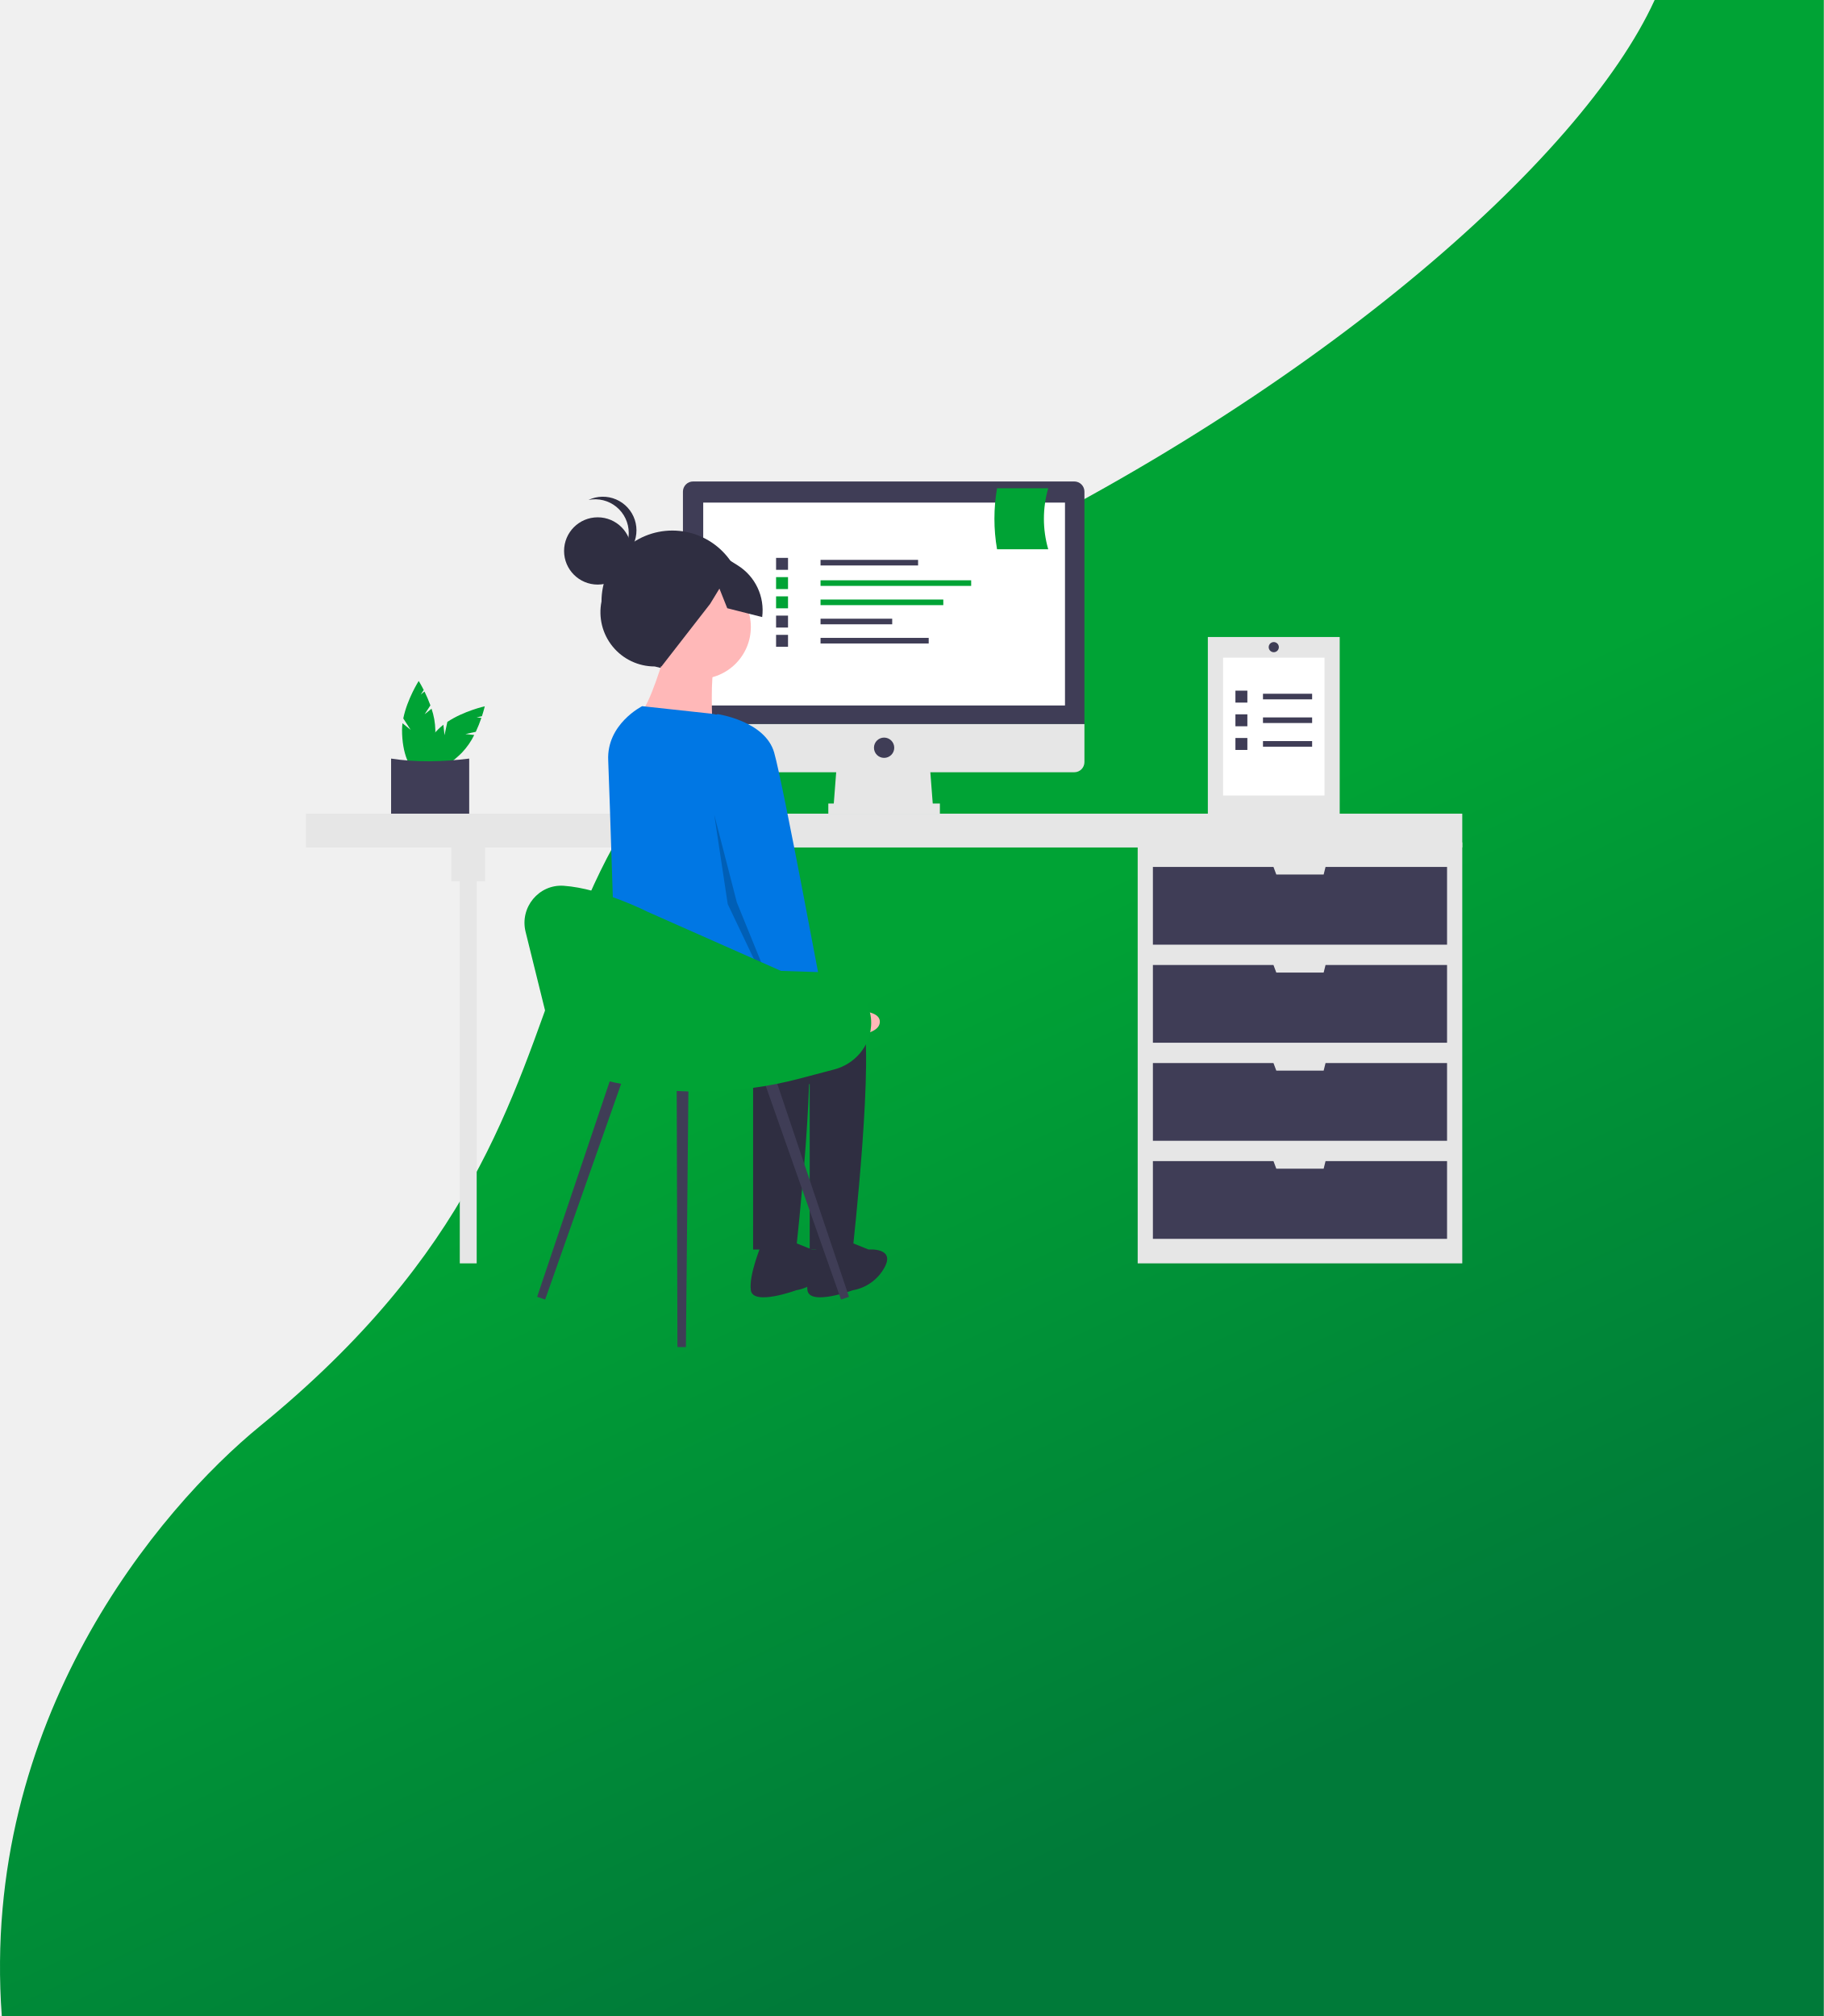
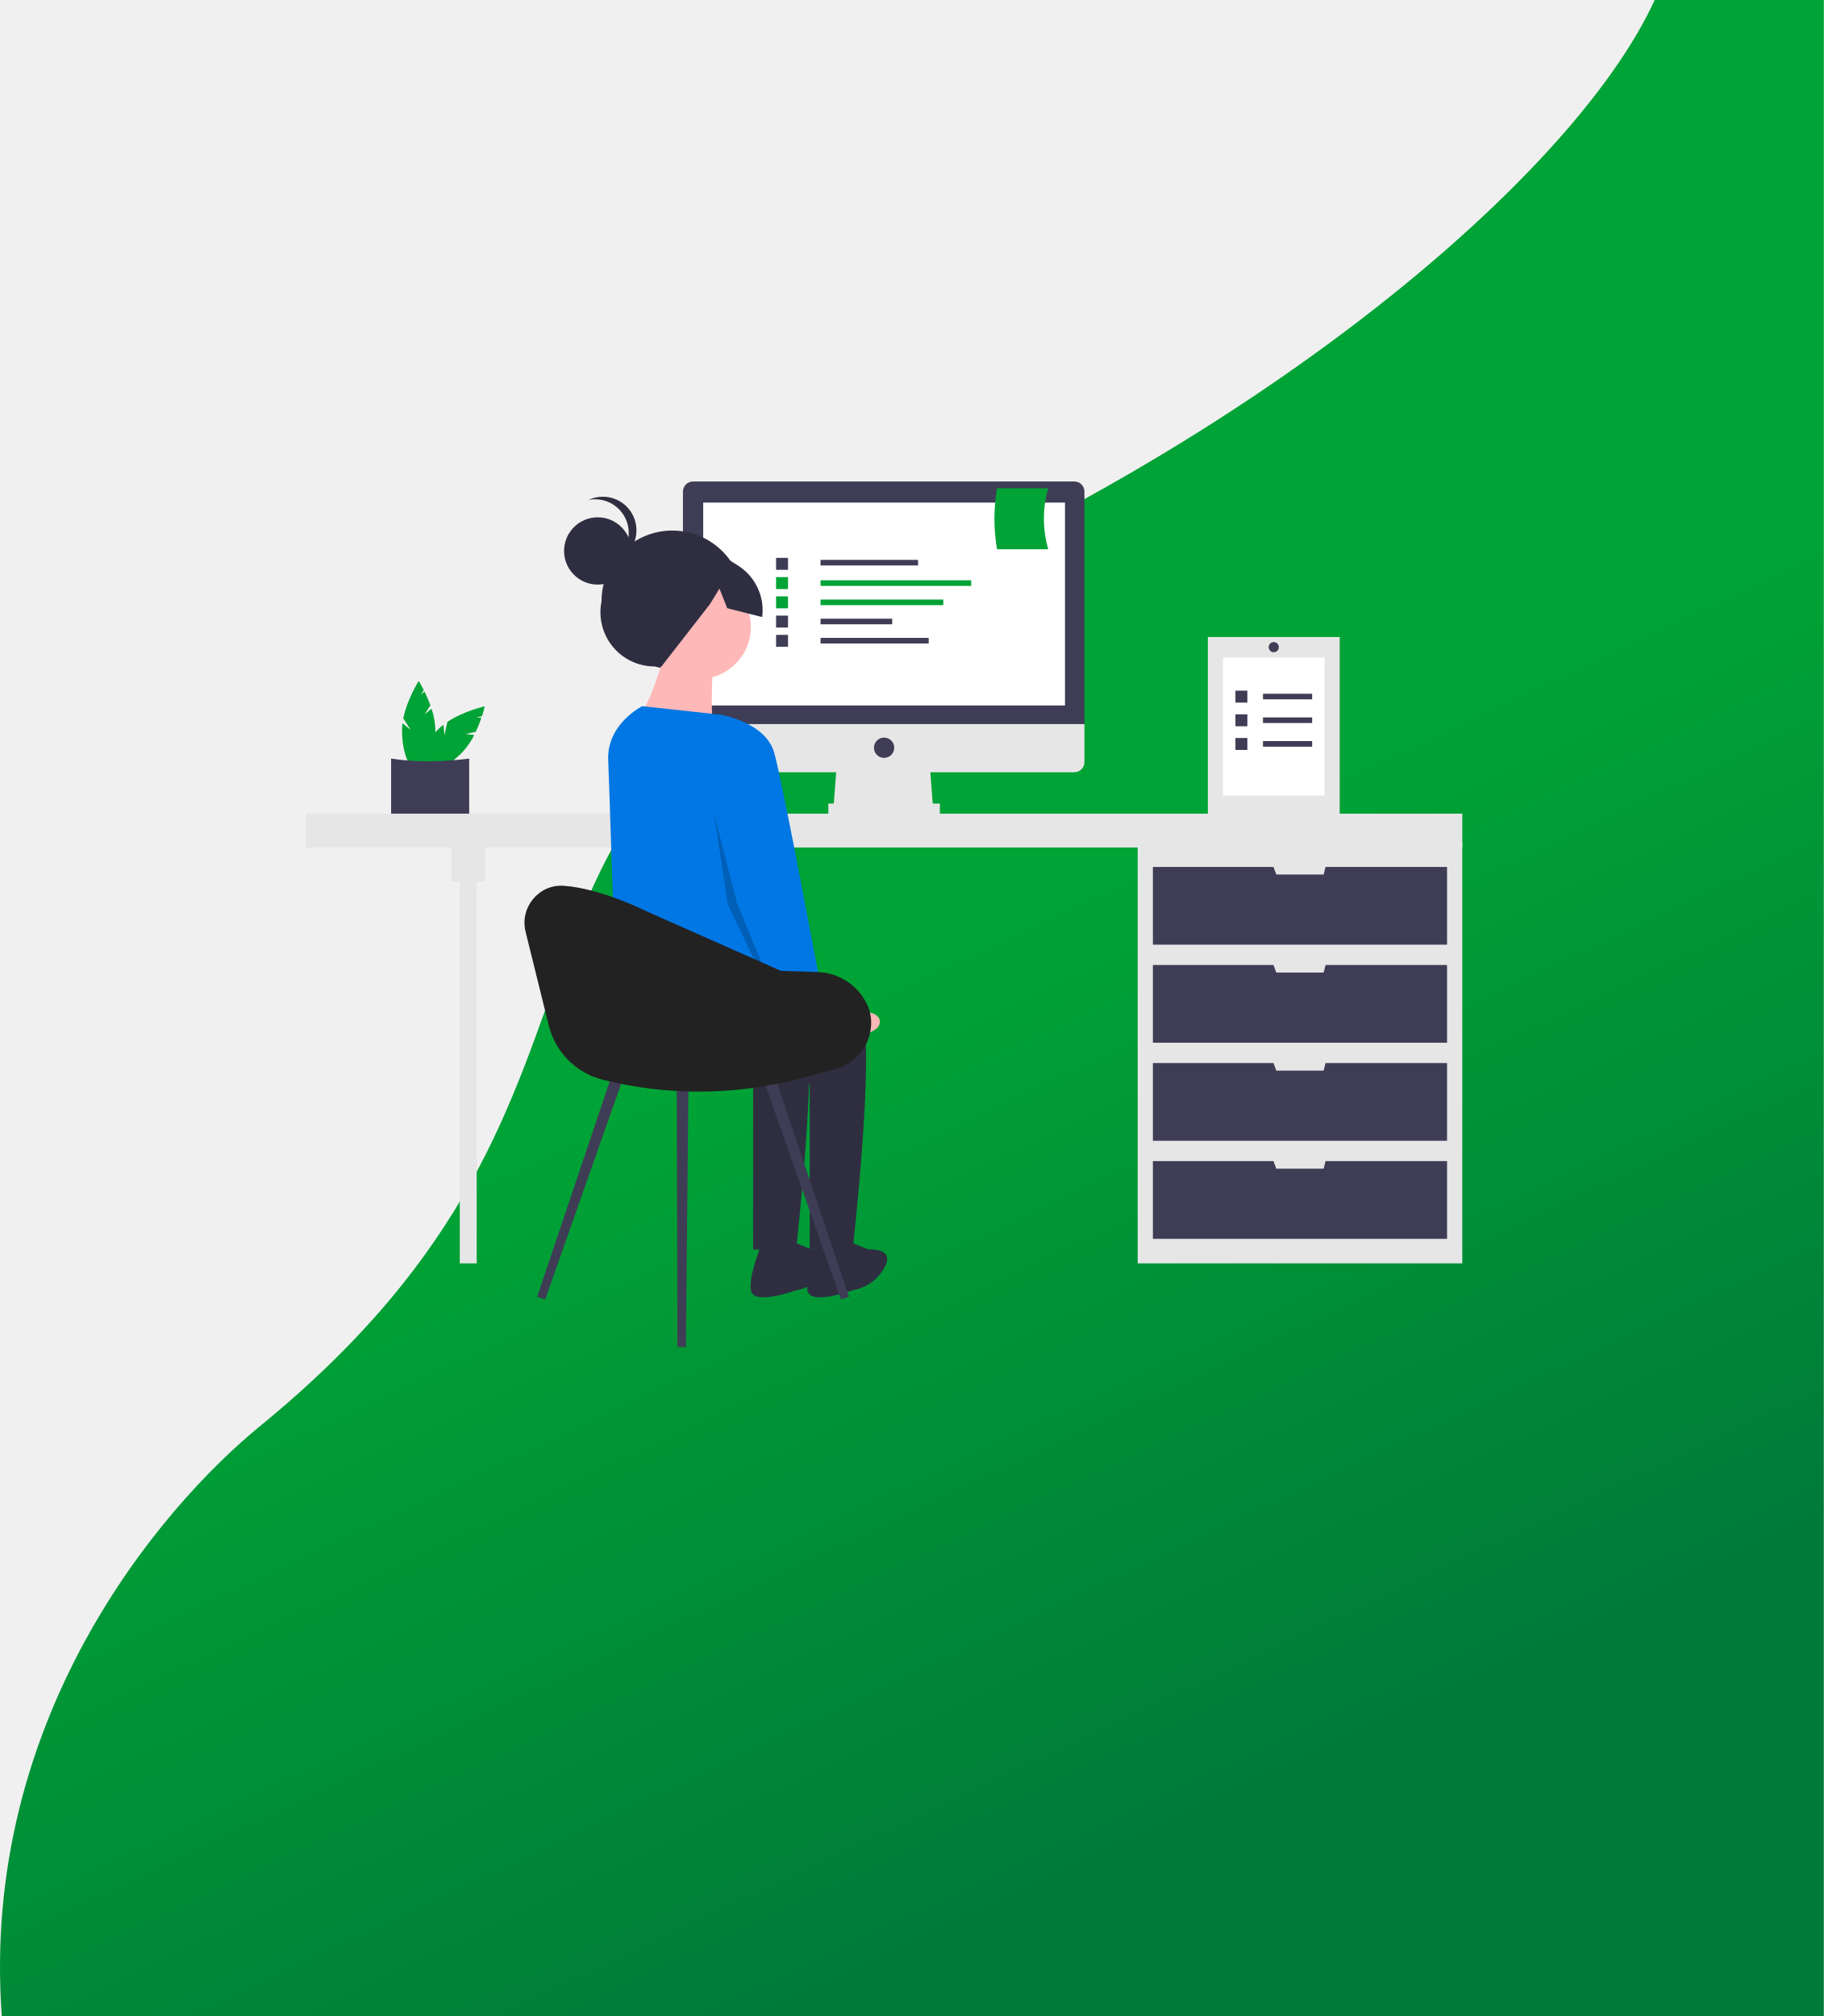
<svg xmlns="http://www.w3.org/2000/svg" width="769" height="850" viewBox="0 0 769 850" fill="none">
  <path d="M769 850H0.754C-8.332 725.327 66.91 636.19 109.789 601.158C288.335 455.285 176.119 344.24 395.553 241.776C552.985 168.263 667.082 67.132 697.673 0H769V850Z" fill="url(#paint0_linear_106_442)" />
  <path d="M179.048 301.152L181.477 297.399C180.757 295.409 179.925 293.462 178.985 291.566L177.415 292.834L178.658 290.913C177.473 288.58 176.541 287.11 176.541 287.11C176.541 287.11 171.67 294.786 170.043 302.912L173.159 307.729L169.709 304.942C169.586 305.889 169.523 306.842 169.52 307.797C169.52 317.422 172.663 325.224 176.541 325.224C180.418 325.224 183.562 317.422 183.562 307.797C183.489 304.735 182.947 301.702 181.956 298.804L179.048 301.152Z" fill="#00A335" />
  <path d="M196.239 309.496L200.61 308.559C201.508 306.643 202.297 304.678 202.973 302.673L200.965 302.46L203.204 301.98C204.015 299.493 204.395 297.794 204.395 297.794C204.395 297.794 195.523 299.777 188.626 304.373L187.424 309.982L186.955 305.572C186.199 306.155 185.48 306.784 184.803 307.457C177.997 314.263 174.702 322.003 177.444 324.744C180.186 327.486 187.926 324.192 194.732 317.386C196.846 315.17 198.607 312.642 199.955 309.892L196.239 309.496Z" fill="#00A335" />
  <path d="M197.836 346.739C187.699 347.387 176.654 346.701 164.903 346.739V319.837C175.257 321.448 186.299 321.283 197.836 319.837V346.739Z" fill="#3F3D56" />
  <path d="M616.557 355.182H479.699V532.669H616.557V355.182Z" fill="#E6E6E6" />
  <path d="M200.993 364.449H193.865V532.669H200.993V364.449Z" fill="#E6E6E6" />
  <path d="M616.557 343.065H129V357.321H616.557V343.065Z" fill="#E6E6E6" />
  <path d="M204.557 357.321H190.301V371.577H204.557V357.321Z" fill="#E6E6E6" />
  <path d="M558.909 365.518L558.107 368.726H538.149L536.946 365.518H486.114V398.307H610.142V365.518H558.909Z" fill="#3F3D56" />
  <path d="M558.909 406.86L558.107 410.068H538.149L536.946 406.86H486.114V439.649H610.142V406.86H558.909Z" fill="#3F3D56" />
  <path d="M558.909 448.203L558.107 451.41H538.149L536.946 448.203H486.114V480.991H610.142V448.203H558.909Z" fill="#3F3D56" />
  <path d="M558.909 489.545L558.107 492.753H538.149L536.946 489.545H486.114V522.334H610.142V489.545H558.909Z" fill="#3F3D56" />
  <path d="M393.45 340.926H351.395L352.82 322.394H392.024L393.45 340.926Z" fill="#E6E6E6" />
  <path d="M396.301 338.788H349.256V343.065H396.301V338.788Z" fill="#E6E6E6" />
  <path d="M452.969 203H292.232C291.097 203 290.01 203.451 289.208 204.253C288.406 205.055 287.955 206.143 287.955 207.277V305.287H457.246V207.277C457.246 206.143 456.795 205.055 455.993 204.253C455.191 203.451 454.103 203 452.969 203Z" fill="#3F3D56" />
  <path d="M287.955 305.287V321.325C287.955 322.459 288.406 323.547 289.208 324.349C290.01 325.151 291.097 325.601 292.232 325.601H452.969C454.103 325.601 455.191 325.151 455.993 324.349C456.795 323.547 457.246 322.459 457.246 321.325V305.287H287.955Z" fill="#E6E6E6" />
  <path d="M449.048 211.91H296.509V297.446H449.048V211.91Z" fill="white" />
  <path d="M372.778 319.543C375.14 319.543 377.055 317.628 377.055 315.266C377.055 312.904 375.14 310.989 372.778 310.989C370.416 310.989 368.502 312.904 368.502 315.266C368.502 317.628 370.416 319.543 372.778 319.543Z" fill="#3F3D56" />
  <path d="M387.105 236.055H345.975V238.416H387.105V236.055Z" fill="#3F3D56" />
  <path d="M409.488 244.667H345.975V247.028H409.488V244.667Z" fill="#00A335" />
  <path d="M397.737 252.781H345.975V255.142H397.737V252.781Z" fill="#00A335" />
  <path d="M376.193 260.864H345.975V263.225H376.193V260.864Z" fill="#3F3D56" />
  <path d="M391.581 268.947H345.975V271.308H391.581V268.947Z" fill="#3F3D56" />
  <path d="M332.265 235.215H327.229V240.251H332.265V235.215Z" fill="#3F3D56" />
  <path d="M332.265 243.329H327.229V248.365H332.265V243.329Z" fill="#00A335" />
  <path d="M332.265 251.443H327.229V256.479H332.265V251.443Z" fill="#00A335" />
  <path d="M332.265 259.557H327.229V264.593H332.265V259.557Z" fill="#3F3D56" />
  <path d="M332.265 267.671H327.229V272.707H332.265V267.671Z" fill="#3F3D56" />
  <path d="M441.981 231.585H420.398C418.925 223.07 418.925 214.366 420.398 205.851H441.981C439.55 214.257 439.55 223.179 441.981 231.585Z" fill="#00A335" />
-   <path d="M284.935 283.162L276.056 280.998C272.667 281.002 269.32 280.253 266.257 278.805C263.194 277.357 260.491 275.246 258.343 272.624C256.196 270.003 254.659 266.938 253.842 263.649C253.025 260.361 252.949 256.932 253.62 253.611V253.611C253.61 245.686 256.749 238.083 262.345 232.472C267.941 226.862 275.537 223.704 283.462 223.694H283.462C291.386 223.684 298.99 226.823 304.601 232.419C310.211 238.015 313.369 245.611 313.379 253.536V253.536C318.413 271.055 302.645 287.479 284.935 283.162Z" fill="#2F2E41" />
+   <path d="M284.935 283.162L276.056 280.998C272.667 281.002 269.32 280.253 266.257 278.805C263.194 277.357 260.491 275.246 258.343 272.624C256.196 270.003 254.659 266.938 253.842 263.649C253.025 260.361 252.949 256.932 253.62 253.611C253.61 245.686 256.749 238.083 262.345 232.472C267.941 226.862 275.537 223.704 283.462 223.694H283.462C291.386 223.684 298.99 226.823 304.601 232.419C310.211 238.015 313.369 245.611 313.379 253.536V253.536C318.413 271.055 302.645 287.479 284.935 283.162Z" fill="#2F2E41" />
  <path d="M294.634 286.286C306.759 286.286 316.589 276.456 316.589 264.331C316.589 252.206 306.759 242.377 294.634 242.377C282.509 242.377 272.68 252.206 272.68 264.331C272.68 276.456 282.509 286.286 294.634 286.286Z" fill="#FFB8B8" />
  <path d="M280.316 275.786C280.316 275.786 273.634 298.695 269.816 300.604C265.998 302.513 300.361 305.377 300.361 305.377C300.361 305.377 299.407 283.422 301.316 281.513C303.225 279.604 280.316 275.786 280.316 275.786Z" fill="#FFB8B8" />
  <path d="M314.68 417.058C314.68 417.058 357.634 413.24 363.362 427.558C369.089 441.876 359.543 526.831 359.543 526.831H341.407V457.149C341.407 457.149 264.076 435.168 264.076 427.531C264.076 419.895 314.68 417.058 314.68 417.058Z" fill="#2F2E41" />
  <path d="M356.68 523.012L366.225 526.831C366.225 526.831 377.68 525.876 372.907 534.467C371.541 536.961 369.63 539.114 367.316 540.767C365.002 542.42 362.345 543.529 359.543 544.012C359.543 544.012 341.407 550.694 340.452 544.012C339.498 537.331 345.225 523.967 345.225 523.967L356.68 523.012Z" fill="#2F2E41" />
  <path d="M290.816 417.058C290.816 417.058 333.771 413.24 339.498 427.558C345.225 441.876 335.68 526.831 335.68 526.831H317.543V457.149C317.543 457.149 262.65 444.434 262.65 436.798C262.65 433.21 258.91 414.978 265.502 411.137C272.941 406.802 290.816 417.058 290.816 417.058Z" fill="#2F2E41" />
  <path d="M332.816 523.012L342.362 526.831C342.362 526.831 353.816 525.876 349.043 534.467C347.677 536.961 345.766 539.114 343.452 540.767C341.139 542.42 338.482 543.529 335.68 544.012C335.68 544.012 317.543 550.694 316.589 544.012C315.634 537.331 321.361 523.967 321.361 523.967L332.816 523.012Z" fill="#2F2E41" />
  <path d="M270.77 297.74L299.457 300.858C303.884 301.34 308.046 303.207 311.348 306.195C314.65 309.183 316.924 313.138 317.845 317.495L328.998 370.286C328.998 370.286 332.816 422.785 325.18 425.649C317.543 428.513 307.043 414.195 292.725 416.104C278.407 418.013 259.793 422.308 259.793 422.308C259.793 422.308 256.837 328.336 256.452 320.649C255.682 305.284 270.77 297.74 270.77 297.74Z" fill="#0077E4" />
  <path d="M338.721 419.786L350.497 426.721C350.497 426.721 371.625 423.69 370.966 431.116C370.306 438.542 347.244 437.107 347.244 437.107L333.051 428.362L338.721 419.786Z" fill="#FFB8B8" />
  <path d="M252.02 246.475C259.853 246.475 266.202 240.126 266.202 232.294C266.202 224.461 259.853 218.112 252.02 218.112C244.188 218.112 237.838 224.461 237.838 232.294C237.838 240.126 244.188 246.475 252.02 246.475Z" fill="#2F2E41" />
-   <path d="M265.105 224.67C265.104 222.572 264.637 220.501 263.737 218.605C262.838 216.71 261.53 215.038 259.906 213.71C258.282 212.381 256.384 211.43 254.348 210.924C252.312 210.418 250.189 210.371 248.133 210.785C249.947 209.927 251.923 209.465 253.93 209.428C255.937 209.392 257.928 209.781 259.773 210.572C261.618 211.362 263.273 212.536 264.631 214.014C265.988 215.492 267.016 217.242 267.647 219.147C268.277 221.053 268.496 223.07 268.288 225.066C268.081 227.063 267.452 228.992 266.443 230.727C265.434 232.462 264.068 233.963 262.436 235.13C260.804 236.298 258.942 237.106 256.974 237.5C259.407 236.354 261.464 234.538 262.904 232.266C264.344 229.995 265.108 227.36 265.105 224.67V224.67Z" fill="#2F2E41" />
+   <path d="M265.105 224.67C265.104 222.572 264.637 220.501 263.737 218.605C262.838 216.71 261.53 215.038 259.906 213.71C258.282 212.381 256.384 211.43 254.348 210.924C252.312 210.418 250.189 210.371 248.133 210.785C249.947 209.927 251.923 209.465 253.93 209.428C255.937 209.392 257.928 209.781 259.773 210.572C261.618 211.362 263.273 212.536 264.631 214.014C265.988 215.492 267.016 217.242 267.647 219.147C268.277 221.053 268.496 223.07 268.288 225.066C268.081 227.063 267.452 228.992 266.443 230.727C265.434 232.462 264.068 233.963 262.436 235.13C260.804 236.298 258.942 237.106 256.974 237.5C259.407 236.354 261.464 234.538 262.904 232.266C264.344 229.995 265.108 227.36 265.105 224.67Z" fill="#2F2E41" />
  <path d="M277.272 232.713L296.391 229.193L311.095 238.408C314.709 240.674 317.599 243.928 319.42 247.786C321.241 251.644 321.917 255.944 321.369 260.174L306.643 256.442L303.345 248.173L299.418 254.611L278.884 281.036L267.355 273.694L257.077 257.588L277.272 232.713Z" fill="#2F2E41" />
  <path d="M293.016 305.86L302.562 301.087C302.562 301.087 322.607 303.951 326.426 317.315C330.244 330.678 347.426 423.269 347.426 423.269L331.198 430.905L308.289 374.587L293.016 305.86Z" fill="#0077E4" />
  <path opacity="0.2" d="M301.142 343.422L310.696 380.504L327.637 422.151L327.05 423.593L306.844 381.2L301.142 343.422Z" fill="black" />
  <path d="M229.859 547.925L226.49 546.764L259.127 449.822L263.845 451.447L229.859 547.925Z" fill="#3F3D56" />
  <path d="M354.604 547.925L357.974 546.764L325.336 449.822L320.618 451.447L354.604 547.925Z" fill="#3F3D56" />
  <path d="M285.639 567.946L289.203 567.959L290.31 454.635L285.321 454.618L285.639 567.946Z" fill="#3F3D56" />
-   <path d="M221.61 392.86L231.386 432.371C232.755 437.904 235.606 442.96 239.631 446.996C243.657 451.031 248.706 453.894 254.236 455.276H254.236C281.5 462.092 310.044 461.908 337.219 454.742L351.814 450.892C360.295 448.655 366.673 441.371 367.277 432.621C367.521 429.528 366.961 426.424 365.65 423.611C365.593 423.49 365.536 423.37 365.479 423.251C363.575 419.341 360.638 416.026 356.987 413.664C353.335 411.303 349.107 409.985 344.76 409.854L329.297 409.355L272.986 384.407C272.986 384.407 253.619 374.57 237.698 373.469C227.183 372.742 219.079 382.629 221.61 392.86Z" fill="#00A335" />
+   <path d="M221.61 392.86L231.386 432.371C232.755 437.904 235.606 442.96 239.631 446.996C243.657 451.031 248.706 453.894 254.236 455.276H254.236C281.5 462.092 310.044 461.908 337.219 454.742L351.814 450.892C360.295 448.655 366.673 441.371 367.277 432.621C367.521 429.528 366.961 426.424 365.65 423.611C365.593 423.49 365.536 423.37 365.479 423.251C363.575 419.341 360.638 416.026 356.987 413.664C353.335 411.303 349.107 409.985 344.76 409.854L329.297 409.355L272.986 384.407C272.986 384.407 253.619 374.57 237.698 373.469C227.183 372.742 219.079 382.629 221.61 392.86Z" fill="#222" />
  <path d="M564.879 268.577H509.28V344.134H564.879V268.577Z" fill="#E6E6E6" />
  <path d="M558.464 277.296H515.695V335.416H558.464V277.296Z" fill="white" />
  <path d="M553.249 292.505H532.528V294.866H553.249V292.505Z" fill="#3F3D56" />
  <path d="M525.946 291.198H520.91V296.234H525.946V291.198Z" fill="#3F3D56" />
  <path d="M553.249 302.484H532.528V304.845H553.249V302.484Z" fill="#3F3D56" />
  <path d="M525.946 301.177H520.91V306.214H525.946V301.177Z" fill="#3F3D56" />
  <path d="M553.249 312.463H532.528V314.824H553.249V312.463Z" fill="#3F3D56" />
  <path d="M525.946 311.156H520.91V316.193H525.946V311.156Z" fill="#3F3D56" />
  <path d="M539.218 272.854C539.218 271.673 538.261 270.716 537.08 270.716C535.899 270.716 534.941 271.673 534.941 272.854C534.941 274.035 535.899 274.993 537.08 274.993C538.261 274.993 539.218 274.035 539.218 272.854Z" fill="#3F3D56" />
  <defs>
    <linearGradient id="paint0_linear_106_442" x1="443" y1="161.5" x2="769" y2="850" gradientUnits="userSpaceOnUse">
      <stop offset="0.261" stop-color="#00A335" />
      <stop offset="0.752" stop-color="#007A39" />
    </linearGradient>
  </defs>
</svg>
